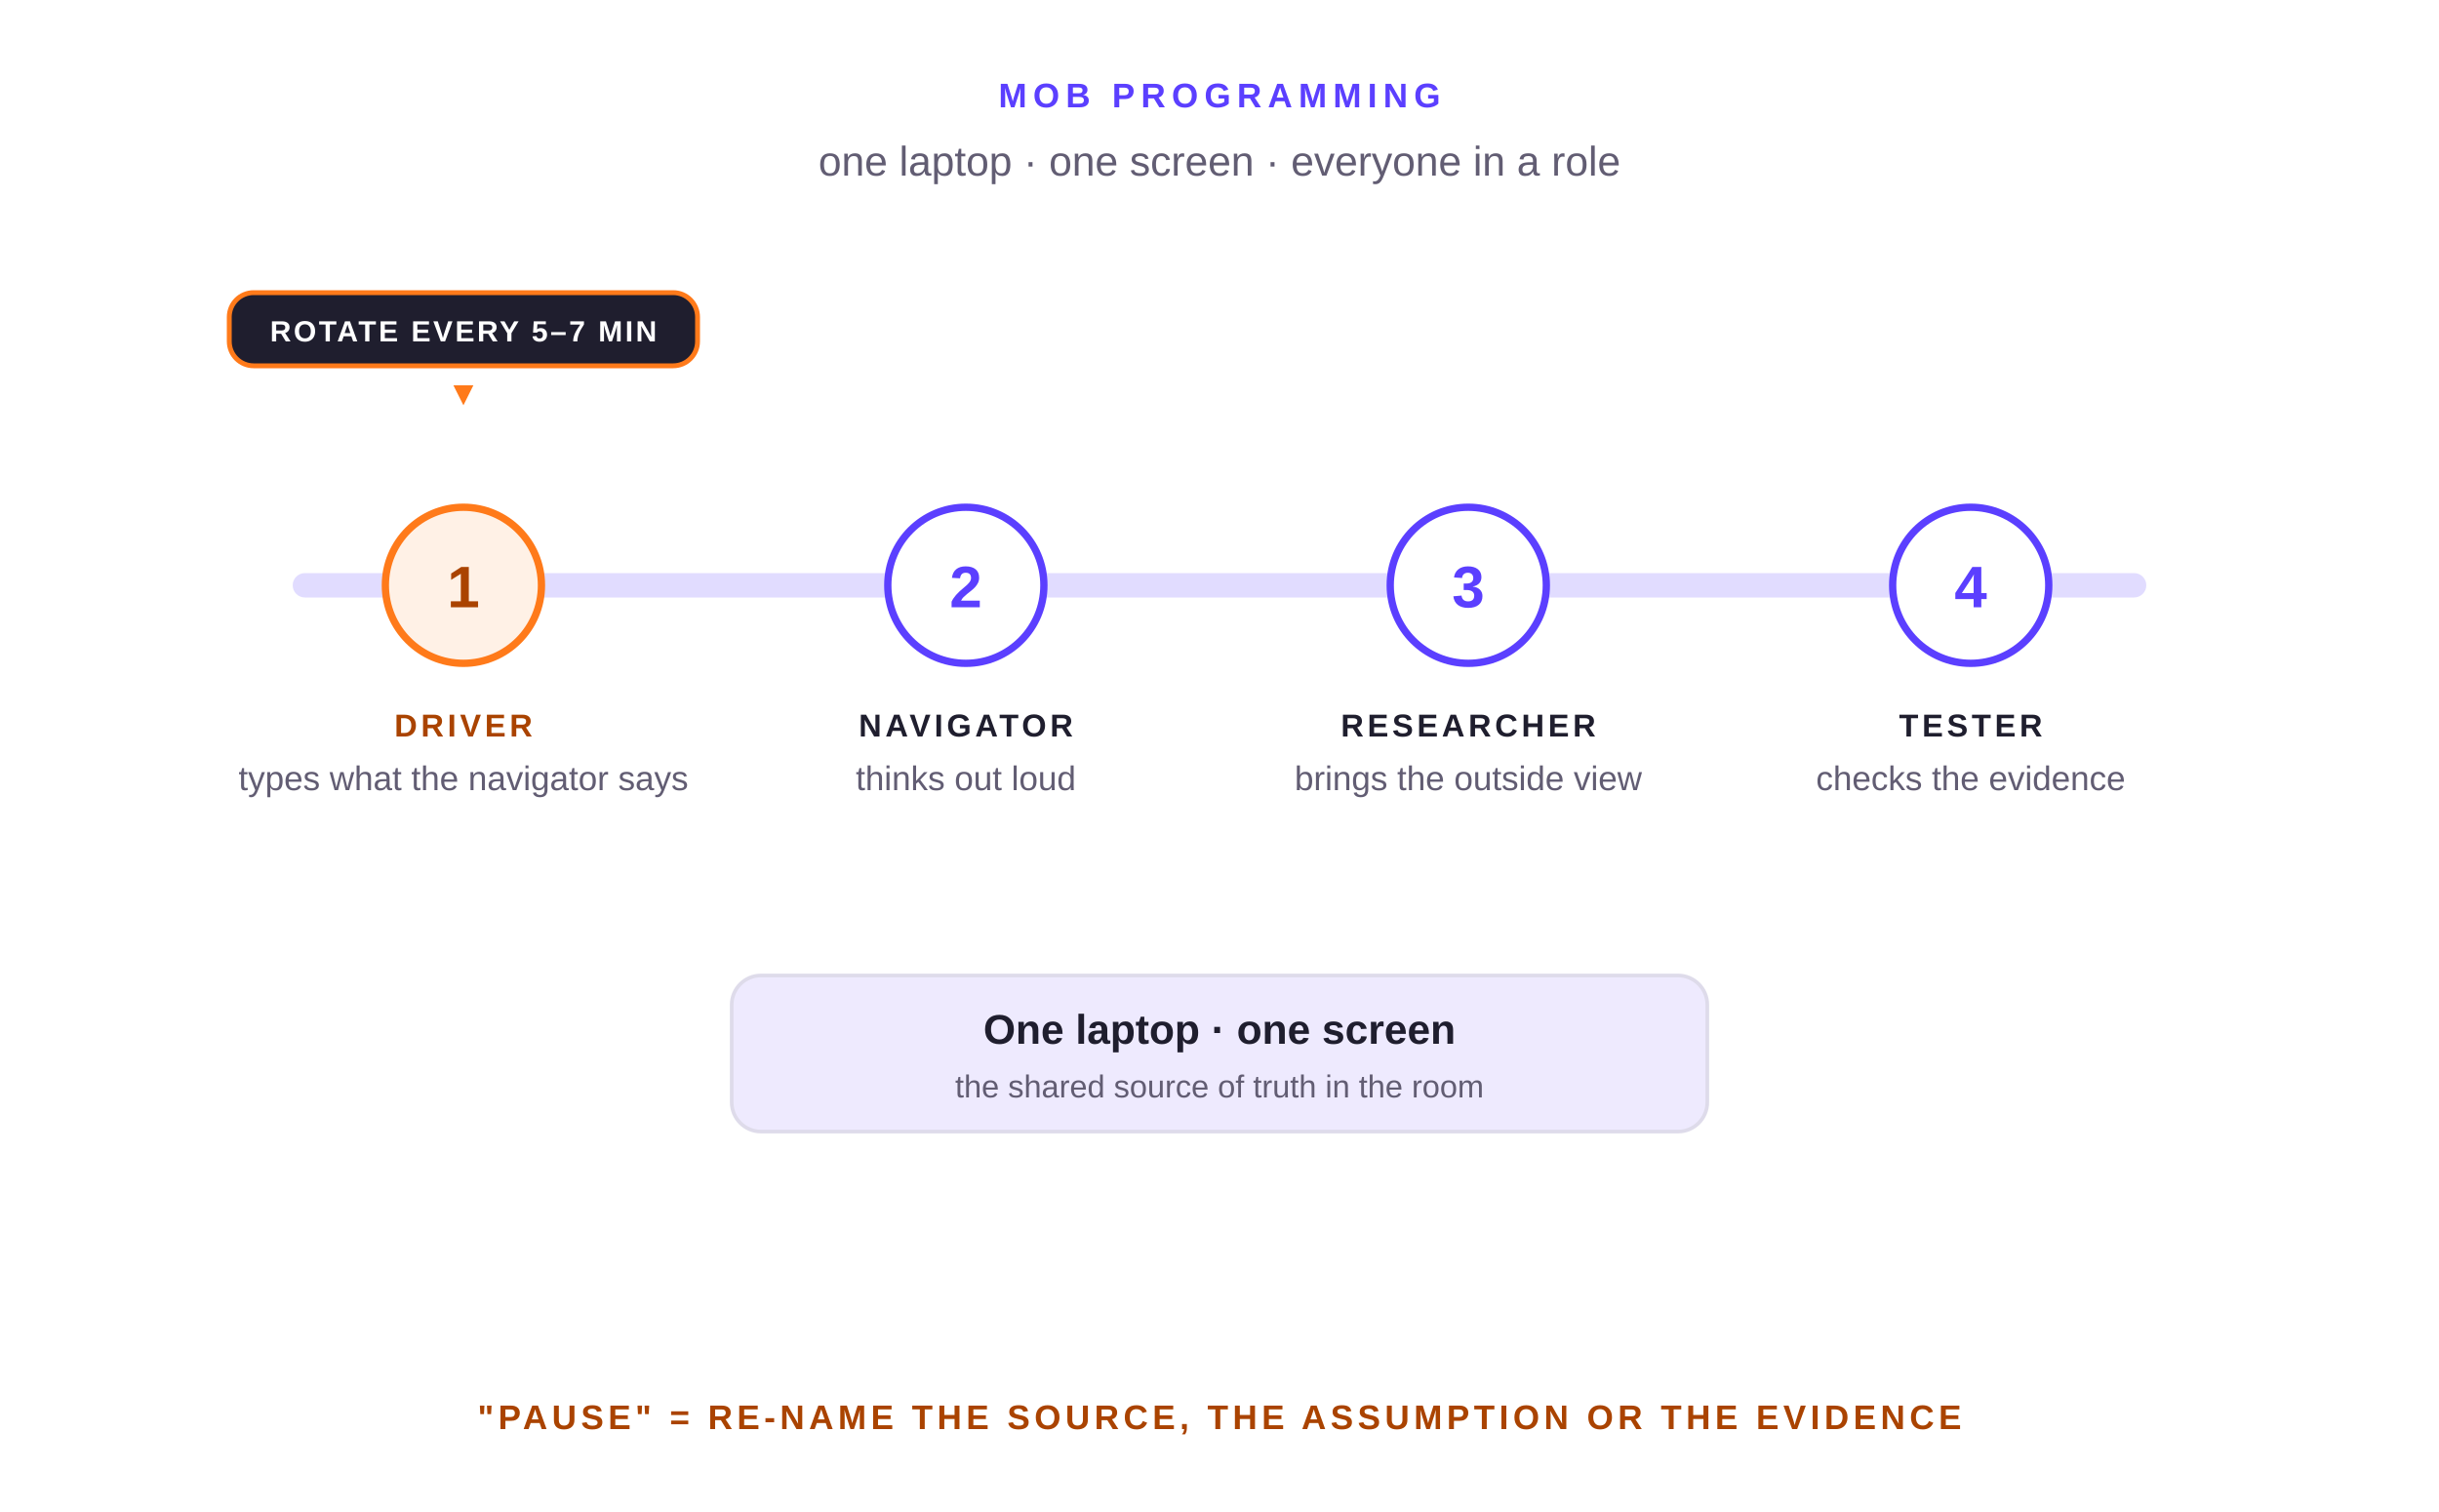
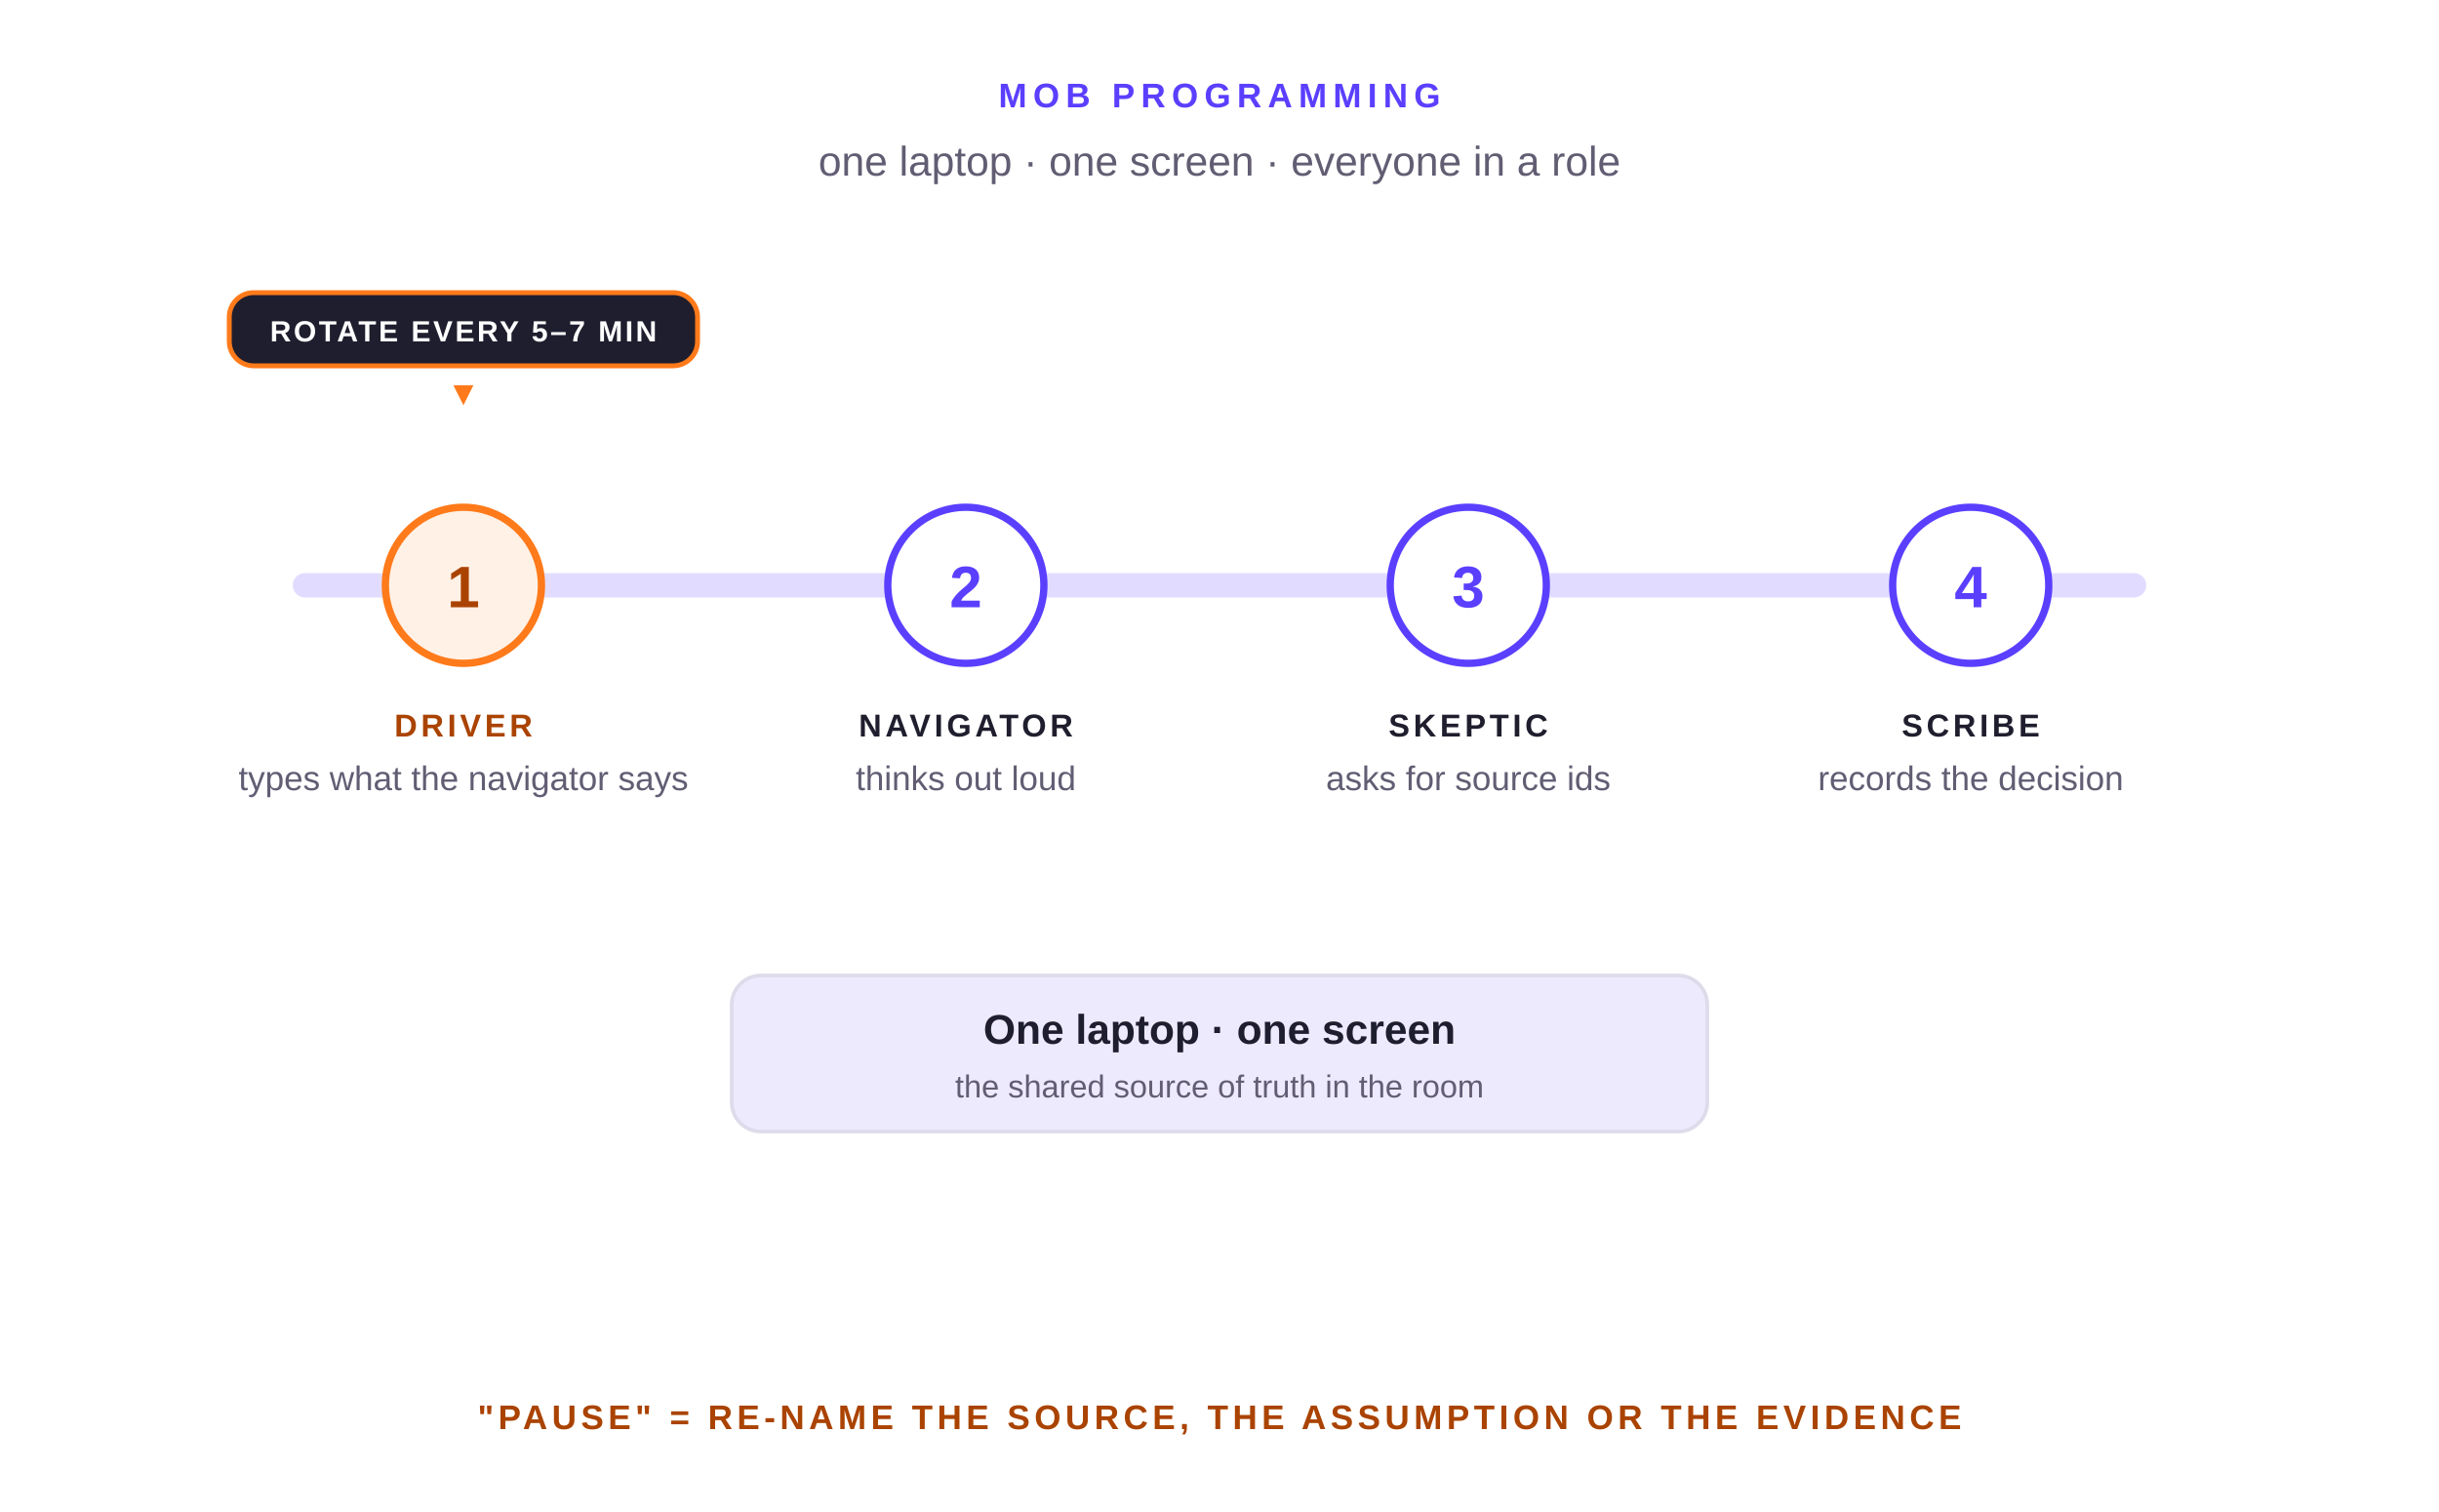
<svg xmlns="http://www.w3.org/2000/svg" viewBox="0 0 1000 620" role="img" aria-labelledby="title desc">
  <defs>
    <marker id="a" viewBox="0 0 10 10" refX="9" refY="5" markerWidth="7" markerHeight="7" orient="auto-start-reverse">
      <path d="M0 0L10 5 0 10z" fill="#625d73" />
    </marker>
    <marker id="ao" viewBox="0 0 10 10" refX="9" refY="5" markerWidth="7" markerHeight="7" orient="auto-start-reverse">
      <path d="M0 0L10 5 0 10z" fill="#ff7a1a" />
    </marker>
    <marker id="ap" viewBox="0 0 10 10" refX="9" refY="5" markerWidth="7" markerHeight="7" orient="auto-start-reverse">
      <path d="M0 0L10 5 0 10z" fill="#5b3fff" />
    </marker>
    <filter id="sh" x="-10%" y="-10%" width="120%" height="140%">
      <feDropShadow dx="0" dy="5" stdDeviation="8" flood-color="#1f1e2e" flood-opacity=".06" />
    </filter>
  </defs>
  <rect width="1000" height="620" fill="#ffffff" />
  <text x="500" y="44" text-anchor="middle" font-family="Arial,Helvetica,sans-serif" font-size="14" font-weight="700" letter-spacing="2.5" fill="#5b3fff">MOB PROGRAMMING</text>
  <text x="500" y="72" text-anchor="middle" font-family="Arial,Helvetica,sans-serif" font-size="17" fill="#625d73">one laptop · one screen · everyone in a role</text>
  <rect x="94.0" y="120" width="192.0" height="30" rx="10" fill="#1f1e2e" stroke="#ff7a1a" stroke-width="2" />
  <text x="190" y="140" text-anchor="middle" font-family="Arial,Helvetica,sans-serif" font-size="12" font-weight="700" letter-spacing="1" fill="#fff">ROTATE EVERY 5–7 MIN</text>
  <text x="190" y="166" text-anchor="middle" font-family="Arial,Helvetica,sans-serif" font-size="14" fill="#ff7a1a">▼</text>
  <rect x="120" y="235" width="760" height="10" rx="5" fill="#5b3fff" opacity=".18" />
  <circle cx="190" cy="240" r="32" fill="#fff1e6" stroke="#ff7a1a" stroke-width="3" />
  <text x="190" y="249" text-anchor="middle" font-family="Arial,Helvetica,sans-serif" font-size="24" font-weight="700" fill="#aa4300">1</text>
  <text x="190" y="302" text-anchor="middle" font-family="Arial,Helvetica,sans-serif" font-size="13" font-weight="700" letter-spacing="1.5" fill="#aa4300">DRIVER</text>
  <text x="190" y="324" text-anchor="middle" font-family="Arial,Helvetica,sans-serif" font-size="14" fill="#625d73">types what the navigator says</text>
  <circle cx="396" cy="240" r="32" fill="#ffffff" stroke="#5b3fff" stroke-width="3" />
  <text x="396" y="249" text-anchor="middle" font-family="Arial,Helvetica,sans-serif" font-size="24" font-weight="700" fill="#5b3fff">2</text>
  <text x="396" y="302" text-anchor="middle" font-family="Arial,Helvetica,sans-serif" font-size="13" font-weight="700" letter-spacing="1.5" fill="#1f1e2e">NAVIGATOR</text>
  <text x="396" y="324" text-anchor="middle" font-family="Arial,Helvetica,sans-serif" font-size="14" fill="#625d73">thinks out loud</text>
  <circle cx="602" cy="240" r="32" fill="#ffffff" stroke="#5b3fff" stroke-width="3" />
  <text x="602" y="249" text-anchor="middle" font-family="Arial,Helvetica,sans-serif" font-size="24" font-weight="700" fill="#5b3fff">3</text>
-   <text x="602" y="302" text-anchor="middle" font-family="Arial,Helvetica,sans-serif" font-size="13" font-weight="700" letter-spacing="1.5" fill="#1f1e2e">RESEARCHER</text>
-   <text x="602" y="324" text-anchor="middle" font-family="Arial,Helvetica,sans-serif" font-size="14" fill="#625d73">brings the outside view</text>
+   <text x="602" y="302" text-anchor="middle" font-family="Arial,Helvetica,sans-serif" font-size="13" font-weight="700" letter-spacing="1.5" fill="#1f1e2e">SKEPTIC</text>
+   <text x="602" y="324" text-anchor="middle" font-family="Arial,Helvetica,sans-serif" font-size="14" fill="#625d73">asks for source ids</text>
  <circle cx="808" cy="240" r="32" fill="#ffffff" stroke="#5b3fff" stroke-width="3" />
  <text x="808" y="249" text-anchor="middle" font-family="Arial,Helvetica,sans-serif" font-size="24" font-weight="700" fill="#5b3fff">4</text>
-   <text x="808" y="302" text-anchor="middle" font-family="Arial,Helvetica,sans-serif" font-size="13" font-weight="700" letter-spacing="1.5" fill="#1f1e2e">TESTER</text>
-   <text x="808" y="324" text-anchor="middle" font-family="Arial,Helvetica,sans-serif" font-size="14" fill="#625d73">checks the evidence</text>
+   <text x="808" y="302" text-anchor="middle" font-family="Arial,Helvetica,sans-serif" font-size="13" font-weight="700" letter-spacing="1.5" fill="#1f1e2e">SCRIBE</text>
+   <text x="808" y="324" text-anchor="middle" font-family="Arial,Helvetica,sans-serif" font-size="14" fill="#625d73">records the decision</text>
  <rect x="300" y="400" width="400" height="64" rx="12" fill="#eeeafe" stroke="#dedbea" stroke-width="1.5" />
  <text x="500.0" y="428.0" text-anchor="middle" font-family="Arial,Helvetica,sans-serif" font-size="17" font-weight="600" fill="#1f1e2e">One laptop · one screen</text>
  <text x="500.0" y="450.0" text-anchor="middle" font-family="Arial,Helvetica,sans-serif" font-size="13" fill="#625d73">the shared source of truth in the room</text>
  <text x="500" y="586" text-anchor="middle" font-family="Arial,Helvetica,sans-serif" font-size="14" font-weight="700" letter-spacing="1.8" fill="#aa4300">"PAUSE" = RE-NAME THE SOURCE, THE ASSUMPTION OR THE EVIDENCE</text>
</svg>
